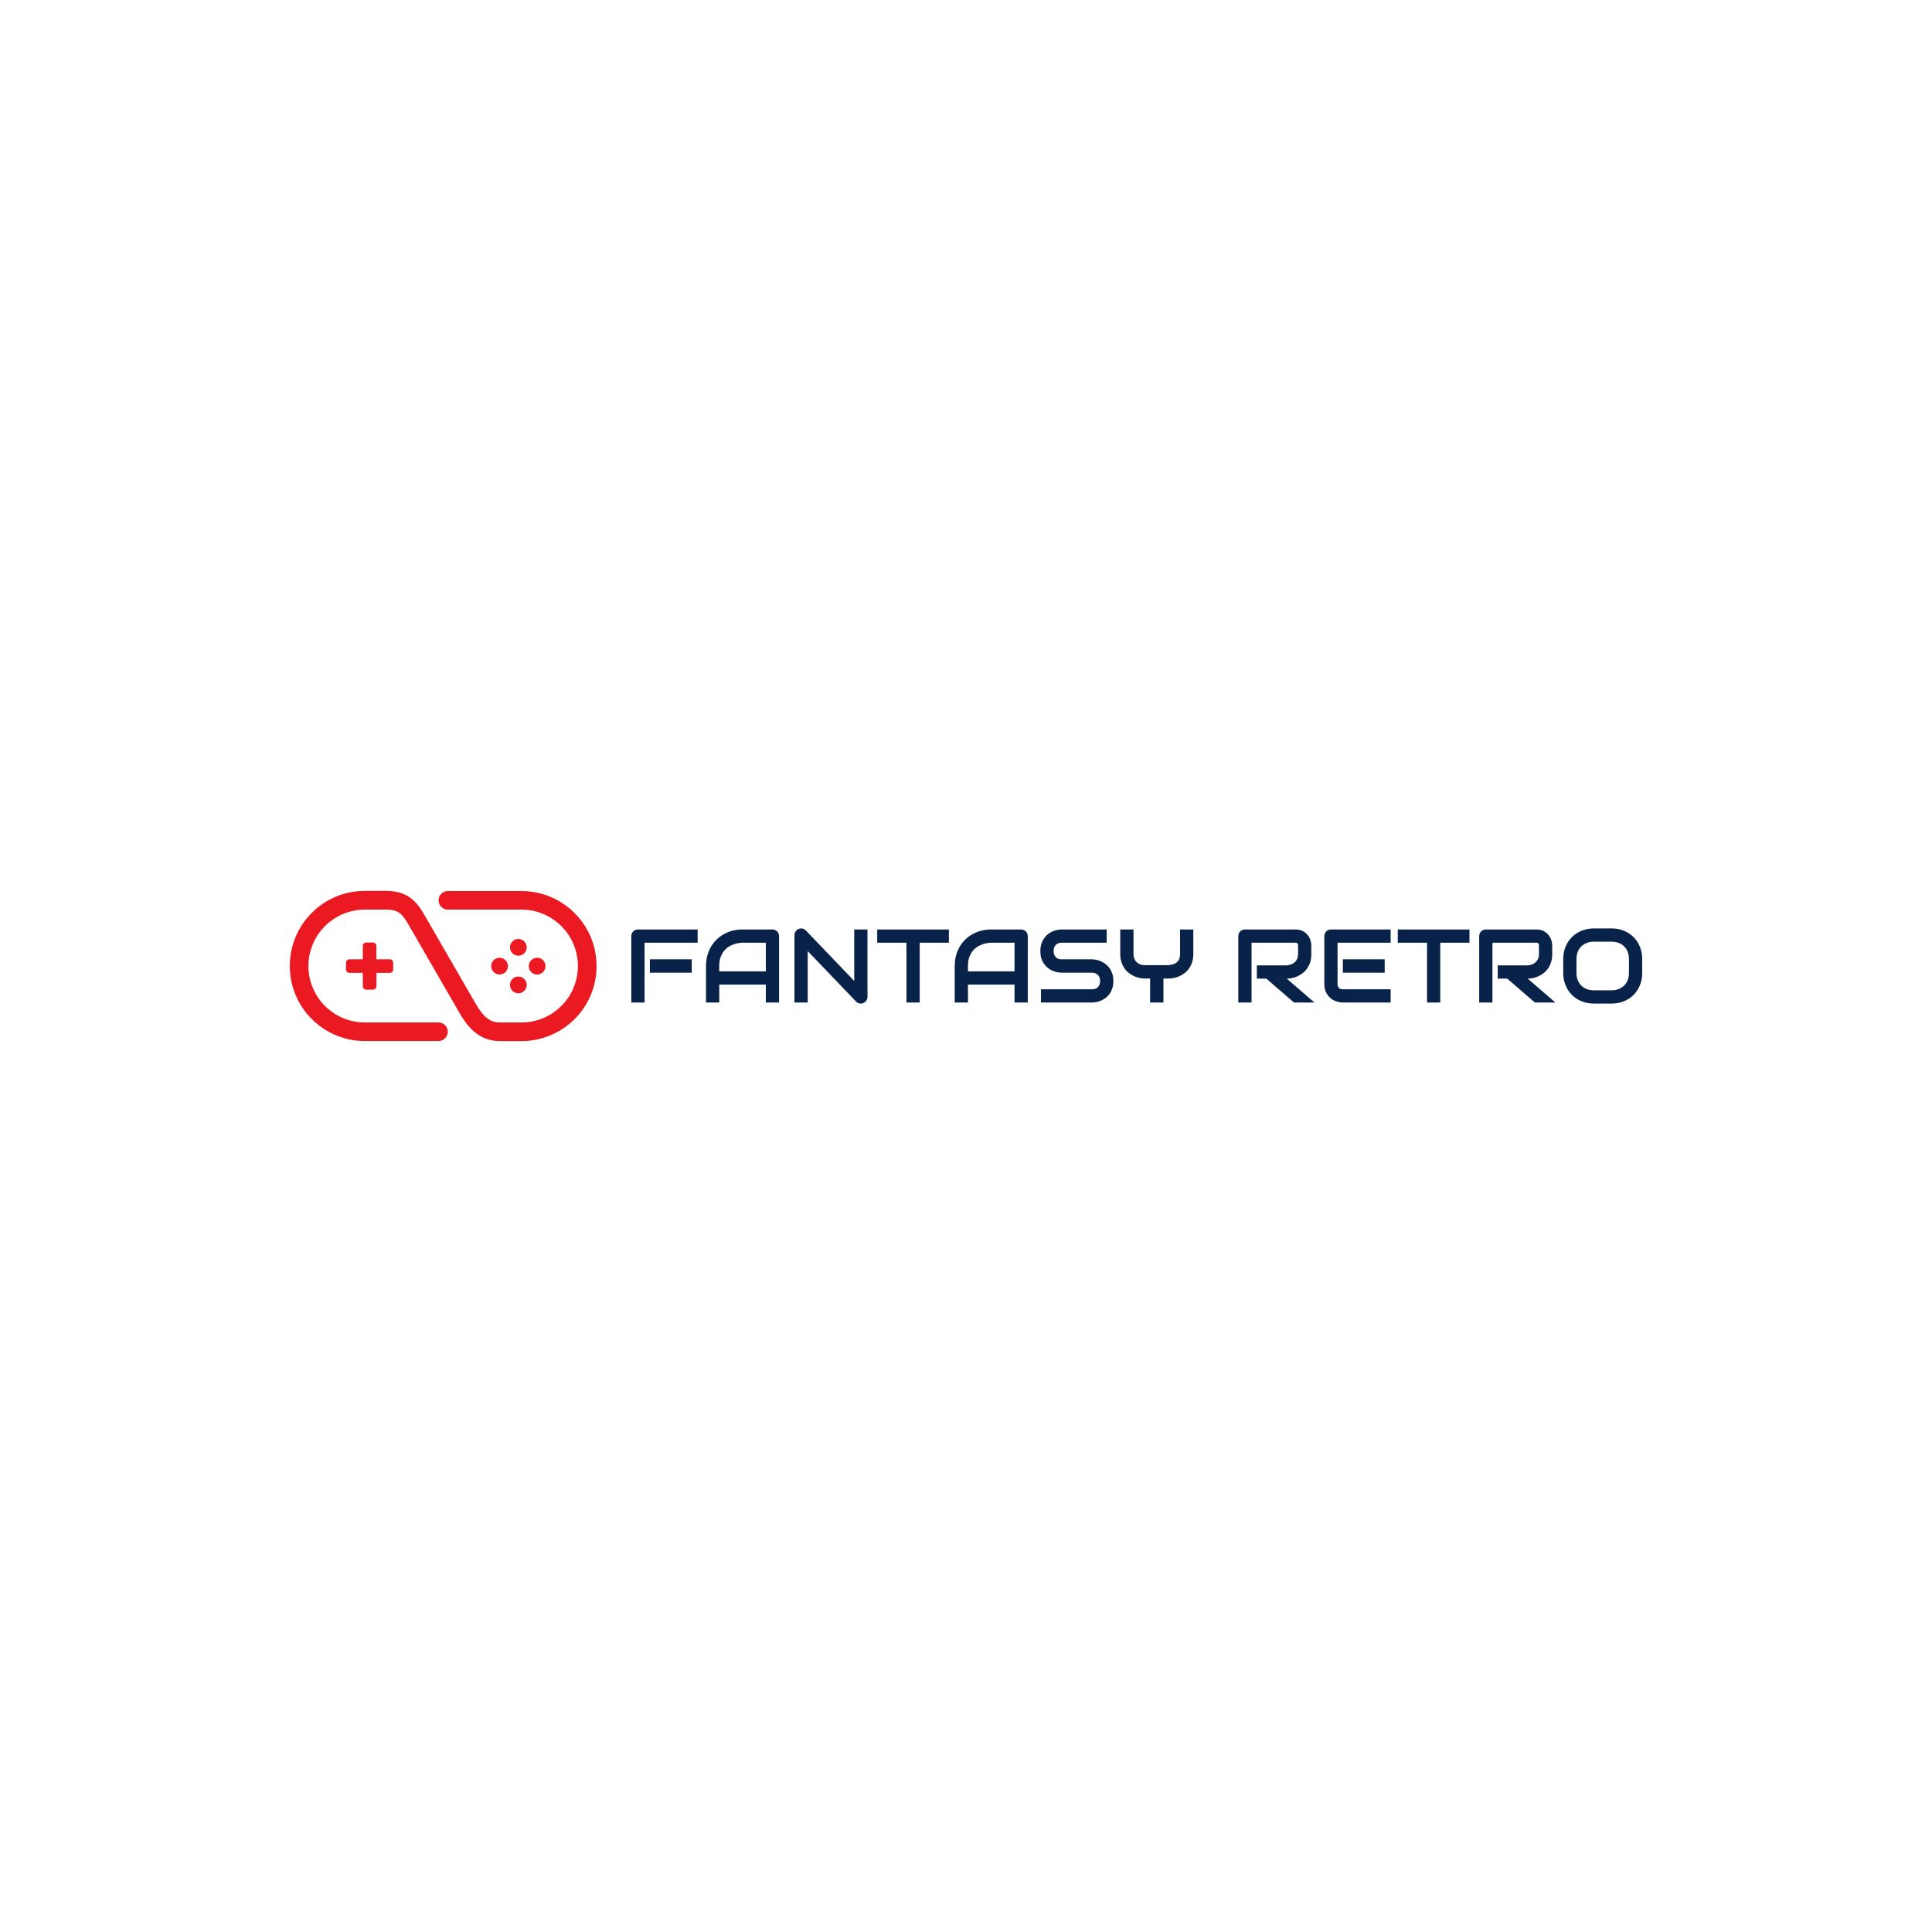
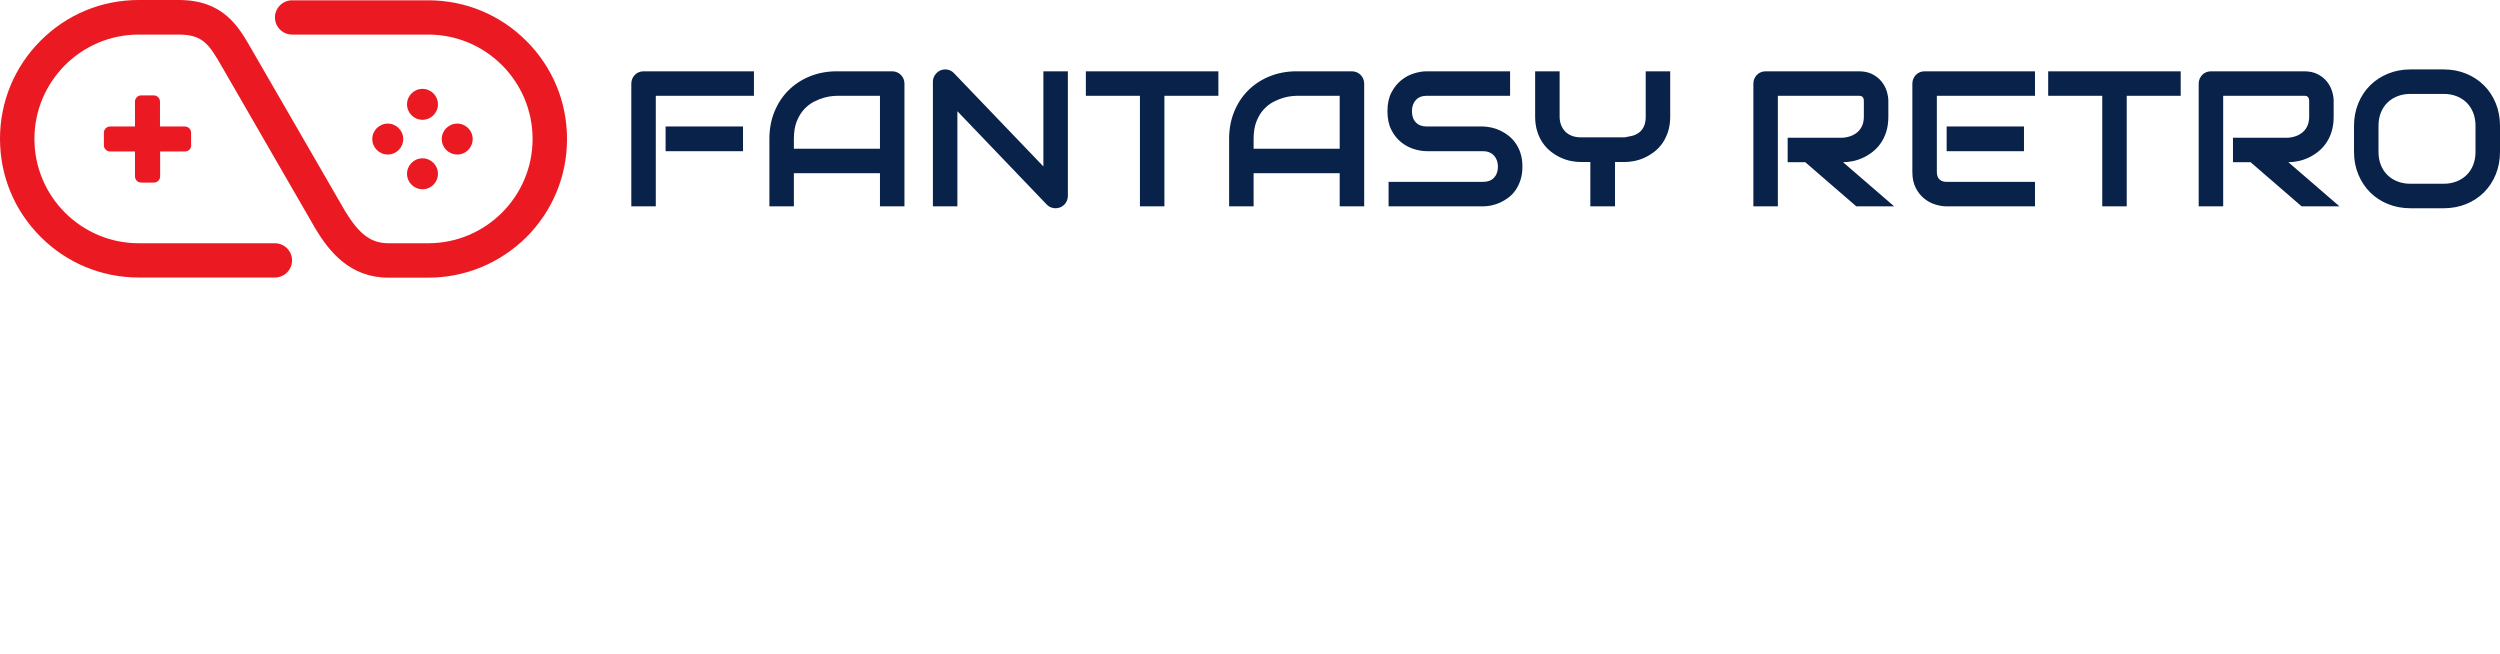
- <svg xmlns="http://www.w3.org/2000/svg" width="1000" height="1000" viewBox="0 0 1000 1000">
-   <defs />
-   <path fill="#eb1922" transform="matrix(0.4246128 0 0 0.4246128 33.89031 7.950235)" d="M 399.548 1163.07 C 399.548 1165.37 397.648 1167.17 395.448 1167.17 L 379.048 1167.17 L 379.048 1183.57 C 379.048 1185.87 377.148 1187.67 374.948 1187.67 L 366.548 1187.67 C 364.248 1187.67 362.448 1185.77 362.448 1183.57 L 362.448 1167.17 L 346.048 1167.17 C 343.748 1167.17 341.948 1165.27 341.948 1163.07 L 341.948 1154.77 C 341.948 1152.47 343.848 1150.67 346.048 1150.67 L 362.448 1150.67 L 362.448 1134.27 C 362.448 1131.97 364.348 1130.17 366.548 1130.17 L 374.848 1130.17 C 377.148 1130.17 378.948 1132.07 378.948 1134.27 L 378.948 1150.67 L 395.348 1150.67 C 397.648 1150.67 399.448 1152.57 399.448 1154.77 L 399.448 1163.07 Z" />
-   <path fill="#eb1922" transform="matrix(0.4246128 0 0 0.4246128 33.89031 7.950235)" d="M 539.348 1158.97 C 539.348 1164.603 534.782 1169.17 529.148 1169.17 C 523.515 1169.17 518.948 1164.603 518.948 1158.97 C 518.948 1153.337 523.515 1148.77 529.148 1148.77 C 534.782 1148.77 539.348 1153.337 539.348 1158.97 Z" />
-   <path fill="#eb1922" transform="matrix(0.4246128 0 0 0.4246128 33.89031 7.950235)" d="M 562.248 1181.87 C 562.248 1187.503 557.682 1192.07 552.048 1192.07 C 546.415 1192.07 541.848 1187.503 541.848 1181.87 C 541.848 1176.237 546.415 1171.67 552.048 1171.67 C 557.682 1171.67 562.248 1176.237 562.248 1181.87 Z" />
-   <path fill="#eb1922" transform="matrix(0.4246128 0 0 0.4246128 33.89031 7.950235)" d="M 562.248 1136.07 C 562.248 1141.703 557.682 1146.27 552.048 1146.27 C 546.415 1146.27 541.848 1141.703 541.848 1136.07 C 541.848 1130.437 546.415 1125.87 552.048 1125.87 C 557.682 1125.87 562.248 1130.437 562.248 1136.07 Z" />
-   <path fill="#eb1922" transform="matrix(0.4246128 0 0 0.4246128 33.89031 7.950235)" d="M 585.148 1158.97 C 585.148 1164.603 580.582 1169.17 574.948 1169.17 C 569.315 1169.17 564.748 1164.603 564.748 1158.97 C 564.748 1153.337 569.315 1148.77 574.948 1148.77 C 580.582 1148.77 585.148 1153.337 585.148 1158.97 Z" />
-   <path fill="#eb1922" transform="matrix(0.4246128 0 0 0.4246128 33.89031 7.950235)" d="M 555.748 1250.37 L 529.548 1250.37 C 504.248 1250.37 490.548 1233.17 481.448 1218.07 C 481.448 1217.97 481.348 1217.97 481.348 1217.87 L 419.748 1111.17 C 419.748 1111.17 419.748 1111.17 419.748 1111.17 C 411.148 1096.17 407.048 1090.07 391.148 1090.07 L 364.948 1090.07 C 326.948 1090.07 296.148 1120.97 296.148 1158.87 C 296.148 1196.87 327.048 1227.67 364.948 1227.67 L 454.748 1227.67 C 460.948 1227.67 466.048 1232.77 466.048 1238.97 C 466.048 1245.17 460.948 1250.27 454.748 1250.27 L 364.948 1250.27 C 340.548 1250.27 317.548 1240.77 300.248 1223.47 C 282.948 1206.17 273.448 1183.27 273.448 1158.77 C 273.448 1134.37 282.948 1111.37 300.248 1094.07 C 317.548 1076.77 340.448 1067.27 364.948 1067.27 L 391.148 1067.27 C 420.748 1067.27 430.648 1084.57 439.348 1099.77 L 500.948 1206.37 C 510.348 1221.87 518.148 1227.67 529.648 1227.67 L 555.848 1227.67 C 593.848 1227.67 624.648 1196.77 624.648 1158.87 C 624.648 1120.87 593.748 1090.07 555.848 1090.07 L 466.048 1090.07 C 459.848 1090.07 454.748 1084.97 454.748 1078.77 C 454.748 1072.57 459.848 1067.47 466.048 1067.47 L 555.848 1067.47 C 580.248 1067.47 603.248 1076.97 620.548 1094.27 C 637.848 1111.57 647.348 1134.47 647.348 1158.97 C 647.348 1183.37 637.848 1206.37 620.548 1223.67 C 603.148 1240.87 580.148 1250.37 555.748 1250.37 Z" />
-   <path id="text" fill="#092249" transform="matrix(0.5626167 0 0 0.5626167 231.6842 23.23562)" d="M 224.594 853.546 L 186.063 853.546 L 186.063 841.265 L 224.594 841.265 L 224.594 853.546 Z M 230.031 825.983 L 181.188 825.983 L 181.188 881.015 L 169 881.015 L 169 819.937 C 169 819.093 169.156 818.296 169.469 817.546 C 169.781 816.796 170.211 816.14 170.758 815.577 C 171.305 815.015 171.953 814.577 172.703 814.265 C 173.453 813.952 174.266 813.796 175.141 813.796 L 230.031 813.796 L 230.031 825.983 Z M 304.938 881.015 L 292.75 881.015 L 292.75 864.515 L 249.906 864.515 L 249.906 881.015 L 237.719 881.015 L 237.719 847.405 C 237.719 842.499 238.563 837.983 240.25 833.858 C 241.938 829.733 244.281 826.187 247.281 823.218 C 250.281 820.249 253.828 817.937 257.922 816.28 C 262.016 814.624 266.484 813.796 271.328 813.796 L 298.797 813.796 C 299.641 813.796 300.438 813.952 301.188 814.265 C 301.938 814.577 302.594 815.015 303.156 815.577 C 303.719 816.14 304.156 816.796 304.469 817.546 C 304.781 818.296 304.938 819.093 304.938 819.937 L 304.938 881.015 Z M 249.906 852.327 L 292.75 852.327 L 292.75 825.983 L 271.328 825.983 C 270.953 825.983 270.164 826.038 268.961 826.147 C 267.758 826.257 266.367 826.53 264.789 826.968 C 263.211 827.405 261.547 828.077 259.797 828.983 C 258.047 829.89 256.438 831.14 254.969 832.733 C 253.5 834.327 252.289 836.319 251.336 838.71 C 250.383 841.101 249.906 843.999 249.906 847.405 L 249.906 852.327 Z M 386.266 875.812 C 386.266 876.687 386.102 877.499 385.774 878.249 C 385.445 878.999 385.008 879.647 384.461 880.194 C 383.914 880.741 383.266 881.171 382.516 881.483 C 381.766 881.796 380.969 881.952 380.125 881.952 C 379.375 881.952 378.617 881.812 377.852 881.53 C 377.086 881.249 376.406 880.796 375.813 880.171 L 331.281 833.671 L 331.281 881.015 L 319.094 881.015 L 319.094 818.999 C 319.094 817.749 319.445 816.616 320.149 815.601 C 320.852 814.585 321.75 813.827 322.844 813.327 C 324 812.858 325.188 812.741 326.406 812.976 C 327.625 813.21 328.672 813.78 329.547 814.687 L 374.078 861.14 L 374.078 813.796 L 386.266 813.796 L 386.266 875.812 Z M 461.172 825.983 L 434.313 825.983 L 434.313 881.015 L 422.125 881.015 L 422.125 825.983 L 395.219 825.983 L 395.219 813.796 L 461.172 813.796 L 461.172 825.983 Z M 533.734 881.015 L 521.547 881.015 L 521.547 864.515 L 478.703 864.515 L 478.703 881.015 L 466.516 881.015 L 466.516 847.405 C 466.516 842.499 467.359 837.983 469.047 833.858 C 470.734 829.733 473.078 826.187 476.078 823.218 C 479.078 820.249 482.625 817.937 486.719 816.28 C 490.813 814.624 495.281 813.796 500.125 813.796 L 527.594 813.796 C 528.438 813.796 529.234 813.952 529.984 814.265 C 530.734 814.577 531.391 815.015 531.953 815.577 C 532.516 816.14 532.953 816.796 533.266 817.546 C 533.578 818.296 533.734 819.093 533.734 819.937 L 533.734 881.015 Z M 478.703 852.327 L 521.547 852.327 L 521.547 825.983 L 500.125 825.983 C 499.75 825.983 498.961 826.038 497.758 826.147 C 496.555 826.257 495.164 826.53 493.586 826.968 C 492.008 827.405 490.344 828.077 488.594 828.983 C 486.844 829.89 485.234 831.14 483.766 832.733 C 482.297 834.327 481.086 836.319 480.133 838.71 C 479.18 841.101 478.703 843.999 478.703 847.405 L 478.703 852.327 Z M 612.484 861.233 C 612.484 863.64 612.18 865.804 611.57 867.726 C 610.961 869.647 610.156 871.343 609.156 872.812 C 608.156 874.28 606.984 875.53 605.641 876.562 C 604.297 877.593 602.906 878.437 601.469 879.093 C 600.031 879.749 598.57 880.233 597.086 880.546 C 595.602 880.858 594.203 881.015 592.891 881.015 L 545.875 881.015 L 545.875 868.827 L 592.891 868.827 C 595.234 868.827 597.055 868.14 598.352 866.765 C 599.649 865.39 600.297 863.546 600.297 861.233 C 600.297 860.108 600.125 859.077 599.781 858.14 C 599.438 857.202 598.945 856.39 598.305 855.702 C 597.664 855.015 596.883 854.483 595.961 854.108 C 595.039 853.733 594.016 853.546 592.891 853.546 L 564.859 853.546 C 562.891 853.546 560.766 853.194 558.484 852.491 C 556.203 851.788 554.086 850.655 552.133 849.093 C 550.18 847.53 548.555 845.483 547.258 842.952 C 545.961 840.421 545.313 837.327 545.313 833.671 C 545.313 830.015 545.961 826.929 547.258 824.413 C 548.555 821.897 550.18 819.851 552.133 818.272 C 554.086 816.694 556.203 815.554 558.484 814.851 C 560.766 814.147 562.891 813.796 564.859 813.796 L 606.344 813.796 L 606.344 825.983 L 564.859 825.983 C 562.547 825.983 560.742 826.687 559.445 828.093 C 558.149 829.499 557.5 831.358 557.5 833.671 C 557.5 836.015 558.149 837.866 559.445 839.226 C 560.742 840.585 562.547 841.265 564.859 841.265 L 592.891 841.265 L 592.984 841.265 C 594.297 841.296 595.688 841.476 597.156 841.804 C 598.625 842.132 600.086 842.64 601.539 843.327 C 602.992 844.015 604.375 844.882 605.688 845.929 C 607 846.976 608.164 848.233 609.18 849.702 C 610.195 851.171 611 852.858 611.594 854.765 C 612.188 856.671 612.484 858.827 612.484 861.233 Z M 686.031 836.296 C 686.031 839.077 685.68 841.562 684.977 843.749 C 684.274 845.937 683.344 847.866 682.188 849.538 C 681.031 851.21 679.68 852.64 678.133 853.827 C 676.586 855.015 674.984 855.991 673.328 856.757 C 671.672 857.522 669.992 858.077 668.289 858.421 C 666.586 858.765 664.984 858.937 663.484 858.937 L 658.563 858.937 L 658.563 881.015 L 646.281 881.015 L 646.281 858.937 L 641.406 858.937 C 639.906 858.937 638.305 858.765 636.602 858.421 C 634.899 858.077 633.211 857.522 631.539 856.757 C 629.867 855.991 628.266 855.015 626.734 853.827 C 625.203 852.64 623.852 851.21 622.68 849.538 C 621.508 847.866 620.57 845.929 619.867 843.726 C 619.164 841.522 618.813 839.046 618.813 836.296 L 618.813 813.796 L 631 813.796 L 631 836.296 C 631 837.89 631.25 839.319 631.75 840.585 C 632.25 841.851 632.953 842.937 633.859 843.843 C 634.766 844.749 635.867 845.444 637.164 845.929 C 638.461 846.413 639.906 846.655 641.5 846.655 L 663.484 846.655 C 664.641 846.468 665.828 846.226 667.047 845.929 C 668.266 845.632 669.375 845.124 670.375 844.405 C 671.375 843.687 672.203 842.687 672.859 841.405 C 673.516 840.124 673.844 838.421 673.844 836.296 L 673.844 813.796 L 686.031 813.796 L 686.031 836.296 Z M 794.594 836.39 C 794.594 839.171 794.25 841.655 793.563 843.843 C 792.875 846.03 791.945 847.96 790.774 849.632 C 789.602 851.304 788.25 852.733 786.719 853.921 C 785.188 855.108 783.586 856.085 781.914 856.851 C 780.242 857.616 778.555 858.171 776.852 858.515 C 775.149 858.858 773.547 859.03 772.047 859.03 L 797.5 881.015 L 778.656 881.015 L 753.25 859.03 L 744.484 859.03 L 744.484 846.843 L 772.047 846.843 C 773.578 846.718 774.977 846.397 776.242 845.882 C 777.508 845.366 778.602 844.671 779.524 843.796 C 780.445 842.921 781.156 841.866 781.656 840.632 C 782.156 839.397 782.406 837.983 782.406 836.39 L 782.406 828.702 C 782.406 828.015 782.32 827.491 782.149 827.132 C 781.977 826.772 781.758 826.507 781.492 826.335 C 781.227 826.163 780.945 826.062 780.649 826.03 C 780.352 825.999 780.078 825.983 779.828 825.983 L 739.609 825.983 L 739.609 881.015 L 727.422 881.015 L 727.422 819.937 C 727.422 819.093 727.578 818.296 727.891 817.546 C 728.203 816.796 728.633 816.14 729.18 815.577 C 729.727 815.015 730.375 814.577 731.125 814.265 C 731.875 813.952 732.688 813.796 733.563 813.796 L 779.828 813.796 C 782.547 813.796 784.844 814.288 786.719 815.272 C 788.594 816.257 790.117 817.491 791.289 818.976 C 792.461 820.46 793.305 822.062 793.82 823.78 C 794.336 825.499 794.594 827.108 794.594 828.608 L 794.594 836.39 Z M 862.094 853.546 L 823.609 853.546 L 823.609 841.265 L 862.094 841.265 L 862.094 853.546 Z M 867.578 881.015 L 823.609 881.015 C 821.922 881.015 820.078 880.718 818.078 880.124 C 816.078 879.53 814.227 878.554 812.524 877.194 C 810.82 875.835 809.399 874.069 808.258 871.897 C 807.117 869.726 806.547 867.062 806.547 863.905 L 806.547 819.937 C 806.547 819.093 806.703 818.296 807.016 817.546 C 807.328 816.796 807.758 816.14 808.305 815.577 C 808.852 815.015 809.5 814.577 810.25 814.265 C 811 813.952 811.813 813.796 812.688 813.796 L 867.578 813.796 L 867.578 825.983 L 818.734 825.983 L 818.734 863.905 C 818.734 865.499 819.156 866.718 820 867.562 C 820.844 868.405 822.078 868.827 823.703 868.827 L 867.578 868.827 L 867.578 881.015 Z M 940.094 825.983 L 913.234 825.983 L 913.234 881.015 L 901.047 881.015 L 901.047 825.983 L 874.141 825.983 L 874.141 813.796 L 940.094 813.796 L 940.094 825.983 Z M 1016.219 836.39 C 1016.219 839.171 1015.875 841.655 1015.188 843.843 C 1014.5 846.03 1013.57 847.96 1012.399 849.632 C 1011.227 851.304 1009.875 852.733 1008.344 853.921 C 1006.813 855.108 1005.211 856.085 1003.539 856.851 C 1001.867 857.616 1000.18 858.171 998.477 858.515 C 996.774 858.858 995.172 859.03 993.672 859.03 L 1019.125 881.015 L 1000.281 881.015 L 974.875 859.03 L 966.109 859.03 L 966.109 846.843 L 993.672 846.843 C 995.203 846.718 996.602 846.397 997.867 845.882 C 999.133 845.366 1000.227 844.671 1001.149 843.796 C 1002.07 842.921 1002.781 841.866 1003.281 840.632 C 1003.781 839.397 1004.031 837.983 1004.031 836.39 L 1004.031 828.702 C 1004.031 828.015 1003.945 827.491 1003.774 827.132 C 1003.602 826.772 1003.383 826.507 1003.117 826.335 C 1002.852 826.163 1002.57 826.062 1002.274 826.03 C 1001.977 825.999 1001.703 825.983 1001.453 825.983 L 961.234 825.983 L 961.234 881.015 L 949.047 881.015 L 949.047 819.937 C 949.047 819.093 949.203 818.296 949.516 817.546 C 949.828 816.796 950.258 816.14 950.805 815.577 C 951.352 815.015 952 814.577 952.75 814.265 C 953.5 813.952 954.313 813.796 955.188 813.796 L 1001.453 813.796 C 1004.172 813.796 1006.469 814.288 1008.344 815.272 C 1010.219 816.257 1011.742 817.491 1012.914 818.976 C 1014.086 820.46 1014.93 822.062 1015.445 823.78 C 1015.961 825.499 1016.219 827.108 1016.219 828.608 L 1016.219 836.39 Z M 1099 853.827 C 1099 857.921 1098.297 861.687 1096.891 865.124 C 1095.484 868.562 1093.531 871.53 1091.031 874.03 C 1088.531 876.53 1085.57 878.476 1082.149 879.866 C 1078.727 881.257 1075 881.952 1070.969 881.952 L 1054.469 881.952 C 1050.438 881.952 1046.703 881.257 1043.266 879.866 C 1039.828 878.476 1036.859 876.53 1034.359 874.03 C 1031.859 871.53 1029.899 868.562 1028.477 865.124 C 1027.055 861.687 1026.344 857.921 1026.344 853.827 L 1026.344 840.983 C 1026.344 836.921 1027.055 833.163 1028.477 829.71 C 1029.899 826.257 1031.859 823.288 1034.359 820.804 C 1036.859 818.319 1039.828 816.374 1043.266 814.968 C 1046.703 813.562 1050.438 812.858 1054.469 812.858 L 1070.969 812.858 C 1075 812.858 1078.727 813.562 1082.149 814.968 C 1085.57 816.374 1088.531 818.319 1091.031 820.804 C 1093.531 823.288 1095.484 826.257 1096.891 829.71 C 1098.297 833.163 1099 836.921 1099 840.983 L 1099 853.827 Z M 1086.813 840.983 C 1086.813 838.577 1086.43 836.397 1085.664 834.444 C 1084.899 832.491 1083.82 830.819 1082.43 829.429 C 1081.039 828.038 1079.367 826.96 1077.414 826.194 C 1075.461 825.429 1073.313 825.046 1070.969 825.046 L 1054.469 825.046 C 1052.094 825.046 1049.93 825.429 1047.977 826.194 C 1046.024 826.96 1044.344 828.038 1042.938 829.429 C 1041.531 830.819 1040.445 832.491 1039.68 834.444 C 1038.914 836.397 1038.531 838.577 1038.531 840.983 L 1038.531 853.827 C 1038.531 856.233 1038.914 858.413 1039.68 860.366 C 1040.445 862.319 1041.531 863.991 1042.938 865.382 C 1044.344 866.772 1046.024 867.851 1047.977 868.616 C 1049.93 869.382 1052.094 869.765 1054.469 869.765 L 1070.875 869.765 C 1073.25 869.765 1075.414 869.382 1077.367 868.616 C 1079.32 867.851 1081 866.772 1082.406 865.382 C 1083.813 863.991 1084.899 862.319 1085.664 860.366 C 1086.43 858.413 1086.813 856.233 1086.813 853.827 L 1086.813 840.983 Z" />
+ <svg xmlns="http://www.w3.org/2000/svg" width="700" height="183" viewBox="0 0 700 183" fill="none">
+   <path d="M53.544 40.678C53.544 41.654 52.737 42.419 51.803 42.419H44.839V49.382C44.839 50.359 44.032 51.123 43.098 51.123H39.532C38.555 51.123 37.791 50.317 37.791 49.382V42.419H30.827C29.85 42.419 29.086 41.612 29.086 40.678V37.154C29.086 36.177 29.893 35.413 30.827 35.413H37.791V28.449C37.791 27.473 38.597 26.708 39.532 26.708H43.056C44.032 26.708 44.797 27.515 44.797 28.449V35.413H51.76C52.737 35.413 53.501 36.219 53.501 37.154V40.678H53.544Z" fill="#EB1922" />
+   <path d="M112.905 38.937C112.905 41.329 110.965 43.268 108.573 43.268C106.182 43.268 104.242 41.329 104.242 38.937C104.242 36.545 106.182 34.606 108.573 34.606C110.965 34.606 112.905 36.545 112.905 38.937Z" fill="#EB1922" />
+   <path d="M122.628 48.661C122.628 51.053 120.689 52.992 118.297 52.992C115.905 52.992 113.966 51.053 113.966 48.661C113.966 46.269 115.905 44.33 118.297 44.33C120.689 44.33 122.628 46.269 122.628 48.661Z" fill="#EB1922" />
+   <path d="M122.628 29.213C122.628 31.605 120.689 33.544 118.297 33.544C115.905 33.544 113.966 31.605 113.966 29.213C113.966 26.821 115.905 24.882 118.297 24.882C120.689 24.882 122.628 26.821 122.628 29.213Z" fill="#EB1922" />
+   <path d="M132.352 38.937C132.352 41.329 130.413 43.268 128.021 43.268C125.629 43.268 123.69 41.329 123.69 38.937C123.69 36.545 125.629 34.606 128.021 34.606C130.413 34.606 132.352 36.545 132.352 38.937Z" fill="#EB1922" />
+   <path d="M119.868 77.747H108.743C98.001 77.747 92.183 70.443 88.32 64.032C88.32 63.989 88.277 63.989 88.277 63.947L62.121 18.64C58.469 12.271 56.728 9.681 49.977 9.681H38.852C22.717 9.681 9.639 22.802 9.639 38.895C9.639 55.03 22.759 68.108 38.852 68.108H76.982C79.615 68.108 81.78 70.273 81.78 72.906C81.78 75.539 79.615 77.704 76.982 77.704H38.852C28.491 77.704 18.725 73.67 11.38 66.325C4.034 58.979 0 49.255 0 38.852C0 28.491 4.034 18.725 11.38 11.38C18.725 4.034 28.449 0 38.852 0H49.977C62.545 0 66.749 7.346 70.443 13.8L96.599 59.064C100.591 65.645 103.903 68.108 108.786 68.108H119.911C136.046 68.108 149.124 54.987 149.124 38.895C149.124 22.759 136.003 9.681 119.911 9.681H81.78C79.148 9.681 76.982 7.516 76.982 4.883C76.982 2.25 79.148 0.085 81.78 0.085H119.911C130.271 0.085 140.037 4.119 147.383 11.464C154.729 18.81 158.763 28.534 158.763 38.937C158.763 49.297 154.729 59.064 147.383 66.409C139.995 73.713 130.229 77.747 119.868 77.747Z" fill="#EB1922" />
+   <path d="M208.044 42.328H186.366V35.419H208.044V42.328ZM211.104 26.821H183.623V57.782H176.766V23.419C176.766 22.944 176.854 22.496 177.03 22.074C177.206 21.652 177.448 21.283 177.755 20.966C178.063 20.65 178.428 20.404 178.85 20.228C179.272 20.052 179.729 19.964 180.221 19.964H211.104V26.821ZM253.247 57.782H246.39V48.499H222.286V57.782H215.429V38.873C215.429 36.113 215.903 33.572 216.853 31.252C217.802 28.931 219.121 26.935 220.809 25.265C222.497 23.595 224.492 22.294 226.795 21.362C229.099 20.43 231.613 19.964 234.338 19.964H249.792C250.267 19.964 250.715 20.052 251.137 20.228C251.559 20.404 251.929 20.65 252.245 20.966C252.561 21.283 252.808 21.652 252.983 22.074C253.159 22.496 253.247 22.944 253.247 23.419V57.782ZM222.286 41.642H246.39V26.821H234.338C234.127 26.821 233.683 26.852 233.006 26.913C232.329 26.975 231.547 27.129 230.659 27.375C229.771 27.621 228.835 27.999 227.85 28.509C226.866 29.019 225.96 29.722 225.134 30.619C224.308 31.515 223.626 32.636 223.09 33.981C222.554 35.326 222.286 36.957 222.286 38.873V41.642ZM299.004 54.855C299.004 55.347 298.911 55.804 298.727 56.227C298.542 56.648 298.296 57.013 297.988 57.321C297.681 57.629 297.316 57.87 296.894 58.046C296.472 58.222 296.024 58.31 295.549 58.31C295.127 58.31 294.701 58.231 294.27 58.073C293.839 57.914 293.457 57.659 293.123 57.308L268.069 31.146V57.782H261.212V22.892C261.212 22.188 261.41 21.551 261.805 20.979C262.201 20.408 262.706 19.982 263.322 19.7C263.972 19.437 264.64 19.371 265.326 19.503C266.012 19.634 266.601 19.955 267.093 20.465L292.147 46.6V19.964H299.004V54.855ZM341.147 26.821H326.036V57.782H319.179V26.821H304.041V19.964H341.147V26.821ZM381.972 57.782H375.115V48.499H351.011V57.782H344.154V38.873C344.154 36.113 344.628 33.572 345.578 31.252C346.527 28.931 347.846 26.935 349.534 25.265C351.222 23.595 353.217 22.294 355.52 21.362C357.824 20.43 360.338 19.964 363.063 19.964H378.517C378.992 19.964 379.44 20.052 379.862 20.228C380.284 20.404 380.653 20.65 380.97 20.966C381.286 21.283 381.533 21.652 381.708 22.074C381.884 22.496 381.972 22.944 381.972 23.419V57.782ZM351.011 41.642H375.115V26.821H363.063C362.852 26.821 362.408 26.852 361.731 26.913C361.054 26.975 360.272 27.129 359.384 27.375C358.496 27.621 357.56 27.999 356.575 28.509C355.591 29.019 354.685 29.722 353.859 30.619C353.033 31.515 352.351 32.636 351.815 33.981C351.279 35.326 351.011 36.957 351.011 38.873V41.642ZM426.278 46.653C426.278 48.007 426.107 49.225 425.764 50.306C425.421 51.387 424.968 52.341 424.406 53.167C423.843 53.994 423.184 54.697 422.428 55.277C421.672 55.857 420.889 56.332 420.081 56.701C419.272 57.07 418.45 57.343 417.615 57.519C416.78 57.695 415.993 57.782 415.254 57.782H388.803V50.926H415.254C416.573 50.926 417.597 50.539 418.327 49.765C419.056 48.992 419.421 47.954 419.421 46.653C419.421 46.02 419.325 45.44 419.131 44.913C418.938 44.385 418.661 43.928 418.3 43.541C417.94 43.154 417.5 42.856 416.982 42.645C416.463 42.434 415.887 42.328 415.254 42.328H399.484C398.376 42.328 397.18 42.13 395.897 41.735C394.613 41.339 393.422 40.702 392.323 39.823C391.225 38.944 390.31 37.792 389.581 36.368C388.851 34.944 388.486 33.203 388.486 31.146C388.486 29.089 388.851 27.353 389.581 25.938C390.31 24.522 391.225 23.371 392.323 22.483C393.422 21.595 394.613 20.953 395.897 20.558C397.18 20.162 398.376 19.964 399.484 19.964H422.823V26.821H399.484C398.182 26.821 397.167 27.217 396.438 28.008C395.708 28.799 395.343 29.845 395.343 31.146C395.343 32.465 395.708 33.507 396.438 34.271C397.167 35.036 398.182 35.419 399.484 35.419H415.254H415.307C416.046 35.436 416.828 35.537 417.654 35.722C418.481 35.906 419.303 36.192 420.12 36.579C420.938 36.966 421.716 37.454 422.454 38.043C423.193 38.632 423.847 39.339 424.419 40.166C424.99 40.992 425.443 41.941 425.777 43.014C426.111 44.086 426.278 45.299 426.278 46.653ZM467.657 32.623C467.657 34.188 467.459 35.586 467.063 36.816C466.668 38.047 466.145 39.133 465.494 40.073C464.844 41.014 464.083 41.818 463.213 42.486C462.343 43.154 461.442 43.704 460.51 44.135C459.578 44.565 458.633 44.877 457.675 45.071C456.717 45.264 455.816 45.361 454.972 45.361H452.202V57.782H445.293V45.361H442.55C441.706 45.361 440.805 45.264 439.847 45.071C438.889 44.877 437.939 44.565 436.999 44.135C436.058 43.704 435.157 43.154 434.295 42.486C433.434 41.818 432.674 41.014 432.014 40.073C431.355 39.133 430.827 38.043 430.432 36.803C430.036 35.563 429.838 34.17 429.838 32.623V19.964H436.695V32.623C436.695 33.52 436.836 34.324 437.117 35.036C437.399 35.748 437.794 36.359 438.304 36.869C438.814 37.379 439.434 37.77 440.163 38.043C440.893 38.315 441.706 38.451 442.603 38.451H454.972C455.622 38.346 456.29 38.21 456.976 38.043C457.662 37.876 458.286 37.59 458.848 37.185C459.411 36.781 459.877 36.218 460.246 35.498C460.615 34.777 460.8 33.819 460.8 32.623V19.964H467.657V32.623ZM528.736 32.676C528.736 34.24 528.543 35.638 528.156 36.869C527.769 38.1 527.246 39.185 526.587 40.126C525.927 41.067 525.167 41.871 524.305 42.539C523.444 43.207 522.543 43.757 521.602 44.187C520.662 44.618 519.712 44.93 518.754 45.124C517.796 45.317 516.895 45.414 516.051 45.414L530.371 57.782H519.769L505.475 45.414H500.544V38.557H516.051C516.912 38.486 517.699 38.306 518.411 38.016C519.123 37.726 519.738 37.335 520.257 36.843C520.776 36.35 521.176 35.757 521.457 35.062C521.738 34.368 521.879 33.572 521.879 32.676V28.351C521.879 27.964 521.831 27.669 521.734 27.467C521.637 27.265 521.514 27.116 521.365 27.019C521.215 26.922 521.057 26.865 520.89 26.847C520.723 26.83 520.569 26.821 520.429 26.821H497.801V57.782H490.944V23.419C490.944 22.944 491.032 22.496 491.208 22.074C491.383 21.652 491.625 21.283 491.933 20.966C492.241 20.65 492.605 20.404 493.027 20.228C493.449 20.052 493.906 19.964 494.399 19.964H520.429C521.958 19.964 523.25 20.241 524.305 20.795C525.36 21.349 526.217 22.043 526.877 22.878C527.536 23.713 528.011 24.614 528.301 25.581C528.591 26.549 528.736 27.454 528.736 28.298V32.676ZM566.713 42.328H545.061V35.419H566.713V42.328ZM569.798 57.782H545.061C544.111 57.782 543.074 57.615 541.949 57.281C540.823 56.947 539.782 56.398 538.823 55.633C537.865 54.868 537.065 53.875 536.424 52.653C535.782 51.431 535.461 49.932 535.461 48.157V23.419C535.461 22.944 535.549 22.496 535.725 22.074C535.901 21.652 536.142 21.283 536.45 20.966C536.758 20.65 537.122 20.404 537.544 20.228C537.966 20.052 538.424 19.964 538.916 19.964H569.798V26.821H542.318V48.157C542.318 49.053 542.555 49.739 543.03 50.214C543.505 50.688 544.199 50.926 545.113 50.926H569.798V57.782ZM610.597 26.821H595.485V57.782H588.628V26.821H573.49V19.964H610.597V26.821ZM653.426 32.676C653.426 34.24 653.232 35.638 652.846 36.869C652.459 38.1 651.936 39.185 651.276 40.126C650.617 41.067 649.857 41.871 648.995 42.539C648.134 43.207 647.233 43.757 646.292 44.187C645.351 44.618 644.402 44.93 643.444 45.124C642.486 45.317 641.585 45.414 640.741 45.414L655.061 57.782H644.459L630.165 45.414H625.233V38.557H640.741C641.602 38.486 642.389 38.306 643.101 38.016C643.813 37.726 644.428 37.335 644.947 36.843C645.466 36.35 645.866 35.757 646.147 35.062C646.428 34.368 646.569 33.572 646.569 32.676V28.351C646.569 27.964 646.521 27.669 646.424 27.467C646.327 27.265 646.204 27.116 646.055 27.019C645.905 26.922 645.747 26.865 645.58 26.847C645.413 26.83 645.259 26.821 645.118 26.821H622.491V57.782H615.634V23.419C615.634 22.944 615.722 22.496 615.898 22.074C616.073 21.652 616.315 21.283 616.623 20.966C616.931 20.65 617.295 20.404 617.717 20.228C618.139 20.052 618.596 19.964 619.089 19.964H645.118C646.648 19.964 647.94 20.241 648.995 20.795C650.05 21.349 650.907 22.043 651.567 22.878C652.226 23.713 652.701 24.614 652.991 25.581C653.281 26.549 653.426 27.454 653.426 28.298V32.676ZM700 42.486C700 44.79 699.604 46.908 698.813 48.842C698.022 50.776 696.923 52.446 695.517 53.853C694.11 55.26 692.444 56.354 690.519 57.136C688.594 57.919 686.497 58.31 684.229 58.31H674.946C672.678 58.31 670.577 57.919 668.643 57.136C666.709 56.354 665.039 55.26 663.632 53.853C662.226 52.446 661.122 50.776 660.322 48.842C659.522 46.908 659.122 44.79 659.122 42.486V35.26C659.122 32.975 659.522 30.86 660.322 28.918C661.122 26.975 662.226 25.305 663.632 23.907C665.039 22.509 666.709 21.415 668.643 20.623C670.577 19.832 672.678 19.437 674.946 19.437H684.229C686.497 19.437 688.594 19.832 690.519 20.623C692.444 21.415 694.11 22.509 695.517 23.907C696.923 25.305 698.022 26.975 698.813 28.918C699.604 30.86 700 32.975 700 35.26V42.486ZM693.143 35.26C693.143 33.906 692.928 32.68 692.497 31.581C692.066 30.482 691.46 29.542 690.677 28.759C689.895 27.977 688.954 27.37 687.855 26.94C686.757 26.509 685.548 26.294 684.229 26.294H674.946C673.61 26.294 672.392 26.509 671.293 26.94C670.195 27.37 669.25 27.977 668.458 28.759C667.667 29.542 667.056 30.482 666.625 31.581C666.195 32.68 665.979 33.906 665.979 35.26V42.486C665.979 43.84 666.195 45.066 666.625 46.165C667.056 47.264 667.667 48.205 668.458 48.987C669.25 49.77 670.195 50.376 671.293 50.807C672.392 51.238 673.61 51.453 674.946 51.453H684.176C685.513 51.453 686.73 51.238 687.829 50.807C688.928 50.376 689.873 49.77 690.664 48.987C691.455 48.205 692.066 47.264 692.497 46.165C692.928 45.066 693.143 43.84 693.143 42.486V35.26Z" fill="#092249" />
</svg>
